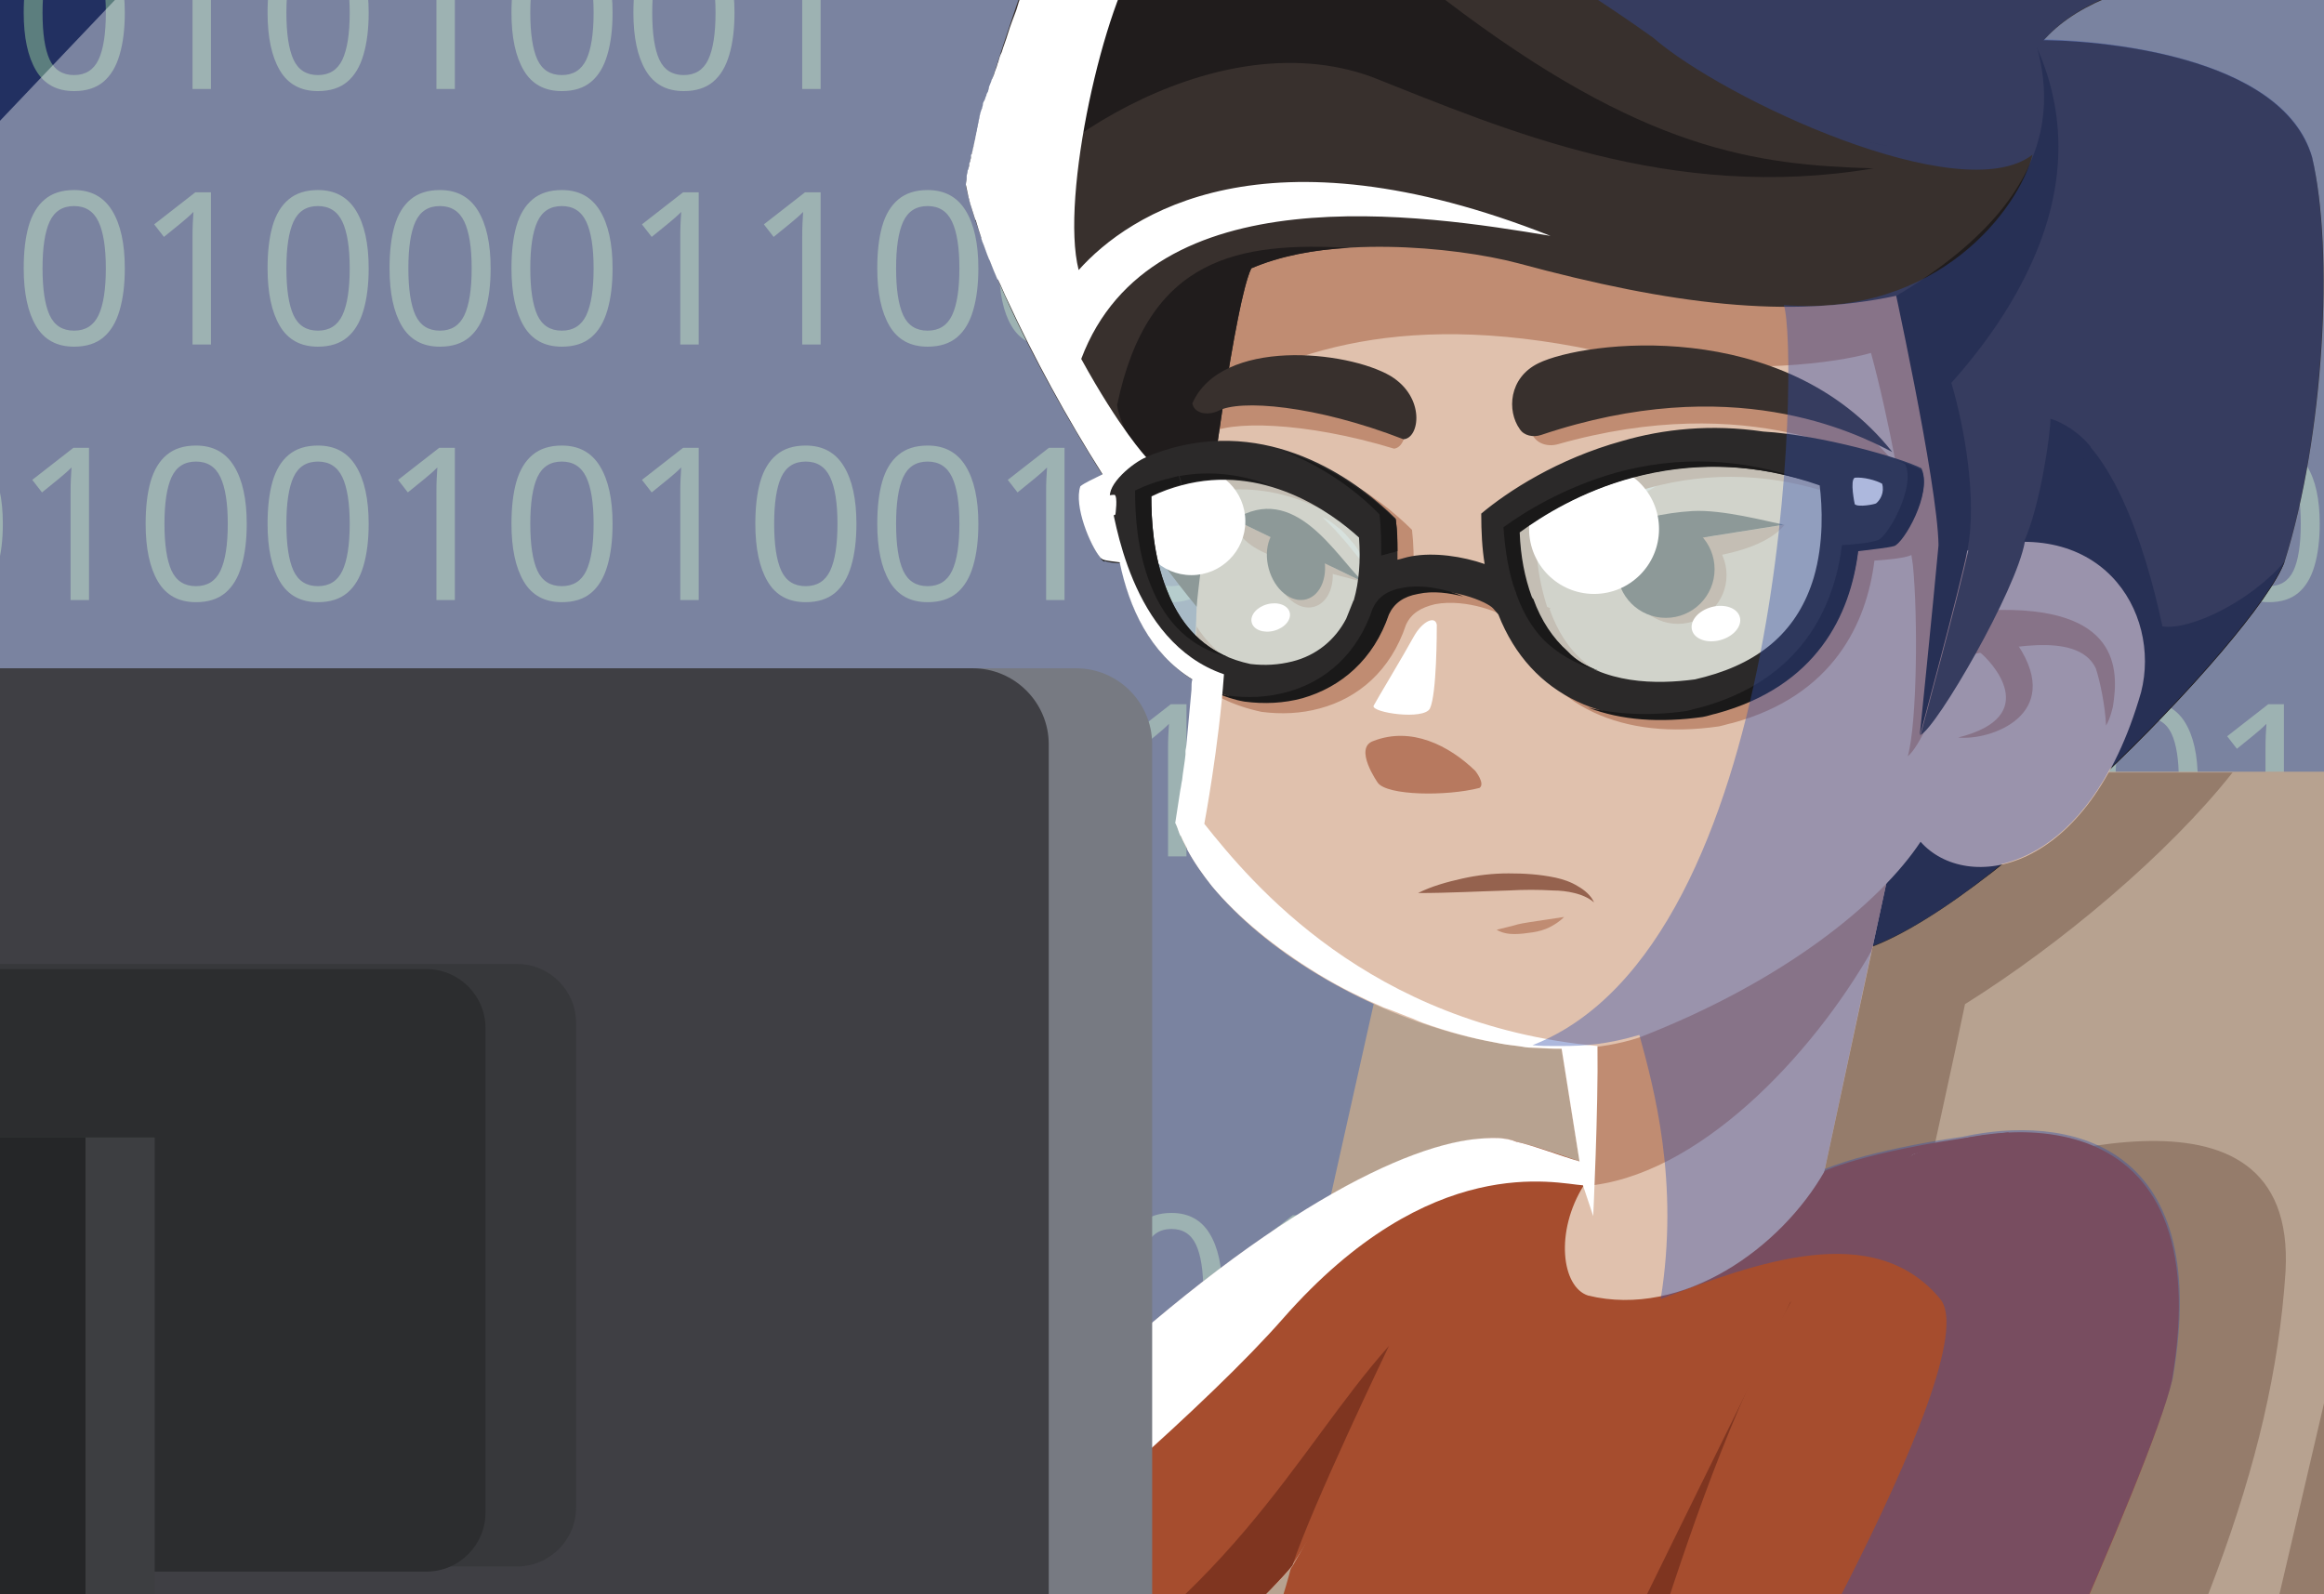
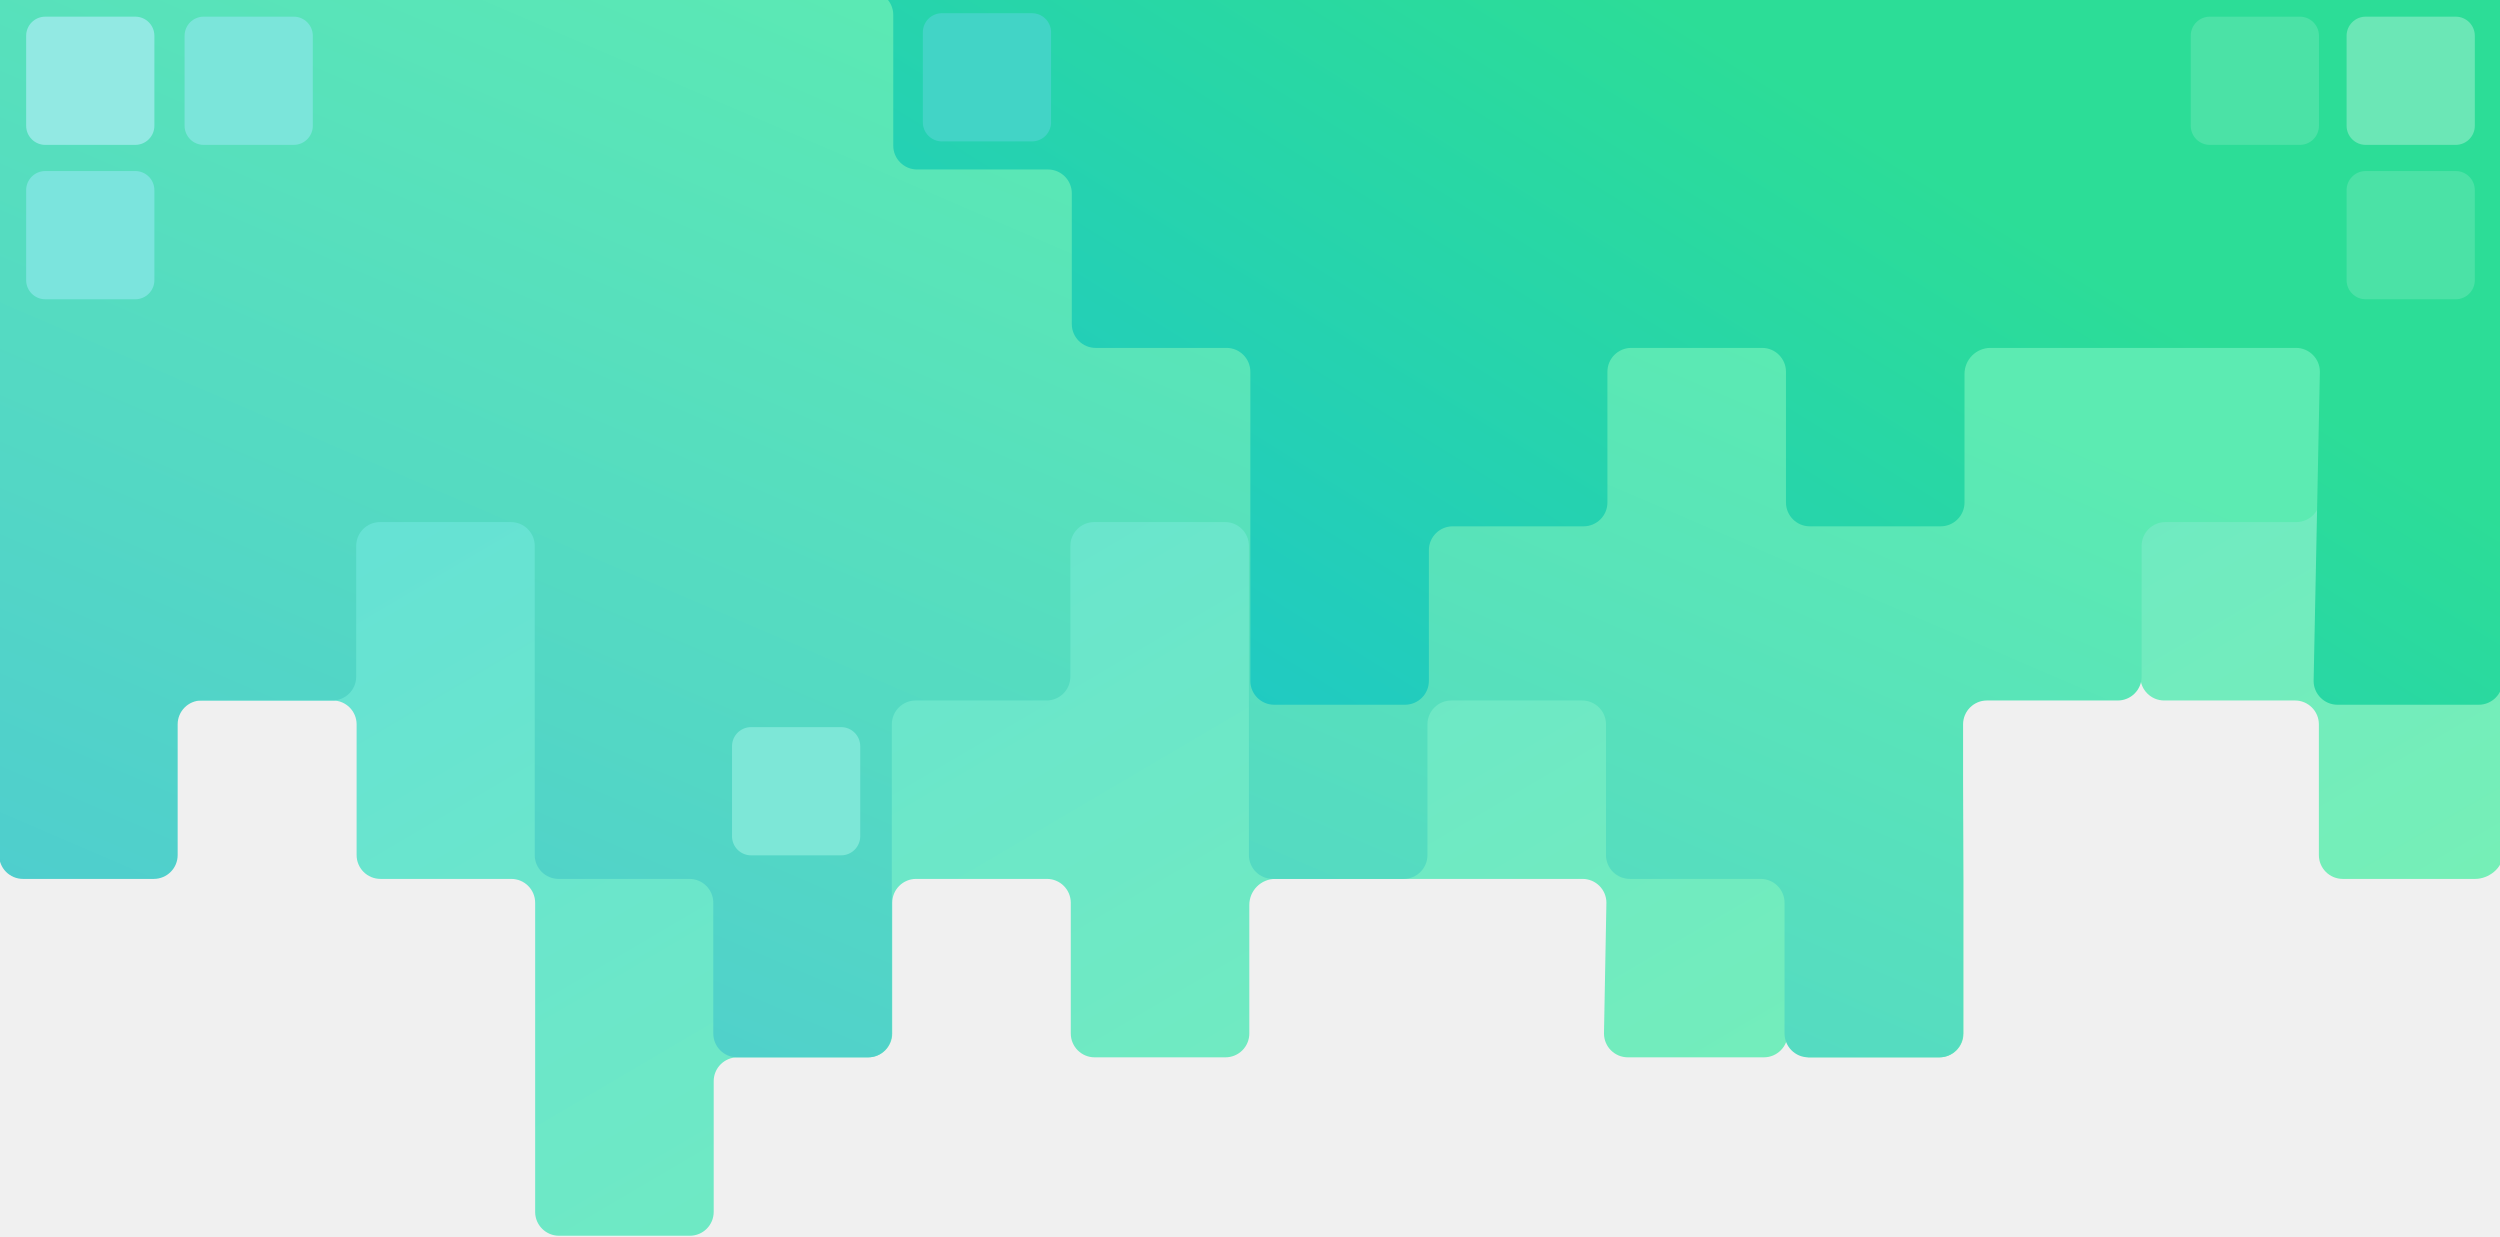
- <svg xmlns="http://www.w3.org/2000/svg" xmlns:xlink="http://www.w3.org/1999/xlink" version="1.1" x="0px" y="0px" viewBox="0 0 271.9 186.5" style="enable-background:new 0 0 271.9 186.5;" xml:space="preserve">
-   <style type="text/css">
- 	.st0{fill:#375163;}
- 	.st1{fill:url(#SVGID_1_);}
- 	.st2{clip-path:url(#SVGID_3_);}
- 	.st3{fill:none;}
- 	.st4{fill:#5C7E7E;}
- 	.st5{font-family:'Gotham-Book';}
- 	.st6{font-size:24.941px;}
- 	.st7{opacity:0.4;fill:#FFFFFF;}
- 	.st8{fill:#B7A290;}
- 	.st9{fill:#957C6B;}
- 	.st10{fill:#38302D;}
- 	.st11{fill:#201C1C;}
- 	.st12{fill:#E0C1AD;}
- 	.st13{fill:#C08C72;}
- 	.st14{fill:#B7795F;}
- 	.st15{fill:#FFFFFF;}
- 	.st16{fill:#F1E3D9;}
- 	.st17{opacity:0.6;fill:#C7E0DF;}
- 	.st18{fill:#292626;}
- 	.st19{fill:#2B2929;}
- 	.st20{fill:#1A1919;}
- 	.st21{fill:#95624E;}
- 	.st22{fill:#A64D2E;}
- 	.st23{fill:#7F3520;}
- 	.st24{fill:#CCA795;}
- 	.st25{fill:#3F3F44;}
- 	.st26{opacity:0.4;fill:#314EAA;}
- 	.st27{fill:#777A82;}
- 	.st28{fill:#37383B;}
- 	.st29{fill:#2C2D2F;}
- 	.st30{fill:#3D3E41;}
- 	.st31{fill:#252628;}
- 	.st32{fill:#333438;}
- </style>
-   <g id="BACKGROUND">
-     <rect x="-145.5" y="-167.9" class="st0" width="500" height="500" />
+ <svg xmlns="http://www.w3.org/2000/svg" width="1440" height="712" viewBox="0 0 1440 712">
+   <defs>
+     <linearGradient id="a" x1="0%" y1="100%" y2="15.029%">
+       <stop stop-color="#79F2B0" offset="0%" />
+       <stop stop-color="#60DDDF" offset="100%" />
+     </linearGradient>
+     <linearGradient id="b" x1="60.001%" x2="0%" y1="30.288%" y2="100%">
+       <stop stop-color="#5CEBB2" offset="0%" />
+       <stop stop-color="#4DCAD1" offset="100%" />
+     </linearGradient>
+     <linearGradient id="c" x1="28.911%" x2="96.009%" y1="43.236%" y2="97.932%">
+       <stop stop-color="#2CDD97" offset="0%" />
+       <stop stop-color="#1DC5CE" offset="100%" />
+     </linearGradient>
+   </defs>
+   <g fill="none" fill-rule="evenodd" transform="translate(-.508 -111)">
+     <path fill="url(#a)" d="M2.021,103.407 C2.021,103.407 2.021,109.556 2.021,117.14 L2.021,206.175 L2.021,308.944 L0.021,411.713 L0,514.482 L0,603.518 C0,611.102 8.153,617.251 15.743,617.251 L92.097,617.251 C99.687,617.251 105.84,611.102 105.84,603.518 L105.84,528.216 C105.84,520.631 111.994,514.482 119.584,514.482 L194.938,514.482 C202.527,514.482 208.681,508.333 208.681,500.749 L208.681,425.447 C208.681,417.862 214.834,411.713 222.424,411.713 L297.778,411.713 C305.368,411.713 311.521,417.862 311.521,425.447 L310.542,617.251 L310.542,706.287 C310.542,713.871 316.696,720.02 324.286,720.02 L399.64,720.02 C407.229,720.02 411.778,706.287 411.778,706.287 C411.778,713.871 417.931,720.02 425.521,720.02 L503.875,720.02 C511.465,720.02 517.618,713.871 517.618,706.287 L516.223,630.985 C516.223,623.4 522.376,617.251 529.966,617.251 L605.32,617.251 L706.911,617.251 C715.191,617.251 721.904,623.962 721.904,632.254 L721.904,706.287 C721.904,713.871 728.057,720.02 735.647,720.02 L811.001,720.02 C818.591,720.02 824.744,713.871 824.744,706.287 L824.744,630.985 C824.744,623.4 830.898,617.251 838.488,617.251 L913.841,617.251 C921.431,617.251 927.585,623.4 927.585,630.985 L927.585,706.287 C927.585,713.871 933.738,720.02 941.328,720.02 L1016.682,720.02 C1024.272,720.02 1030.425,726.169 1030.425,733.754 L1030.425,809.056 C1030.425,816.64 1036.578,822.789 1044.168,822.789 L1119.522,822.789 C1127.112,822.789 1133.265,816.64 1133.265,809.056 L1133.265,720.02 L1133.265,630.985 C1133.265,623.4 1139.419,617.251 1147.009,617.251 L1222.363,617.251 C1229.953,617.251 1236.106,611.102 1236.106,603.518 L1236.106,528.216 C1236.106,520.631 1242.259,514.482 1249.849,514.482 L1325.203,514.482 C1332.793,514.482 1338.946,508.333 1338.946,500.749 L1338.946,425.447 C1338.946,417.862 1345.1,411.713 1352.689,411.713 L1428.043,411.713 C1435.633,411.713 1441.787,405.564 1441.787,397.98 L1441.787,308.944 L1441.787,206.175 L1441.787,117.14 C1441.787,109.556 1442.021,103.407 1442.021,103.407 L2.021,103.407 Z" transform="matrix(-1 0 0 1 1442.021 0)" />
+     <path fill="url(#b)" d="M0,0.638 C0,0.638 4.62130334e-13,6.787 4.62130334e-13,14.371 L4.62130334e-13,103.407 L4.62130334e-13,206.175 L4.62130334e-13,308.944 L4.62130334e-13,411.713 L4.62130334e-13,514.482 L4.62130334e-13,603.518 C4.62130334e-13,611.102 6.153,617.251 13.743,617.251 L89.097,617.251 C96.687,617.251 102.84,611.102 102.84,603.518 L102.84,528.216 C102.84,520.631 108.994,514.482 116.584,514.482 L191.938,514.482 C199.527,514.482 205.681,508.333 205.681,500.749 L205.681,425.447 C205.681,417.862 211.834,411.713 219.424,411.713 L294.778,411.713 C302.368,411.713 308.521,417.862 308.521,425.447 L308.521,514.482 L308.521,603.518 C308.521,611.102 314.674,617.251 322.264,617.251 L397.618,617.251 C405.208,617.251 411.362,623.4 411.362,630.985 L411.362,706.287 C411.362,713.871 417.515,720.02 425.105,720.02 L500.459,720.02 C508.049,720.02 514.202,713.871 514.202,706.287 L514.202,617.251 L514.202,528.216 C514.202,520.631 520.355,514.482 527.945,514.482 L603.299,514.482 C610.889,514.482 617.042,508.333 617.042,500.749 L617.042,425.447 C617.042,417.862 623.196,411.713 630.786,411.713 L706.14,411.713 C713.729,411.713 719.883,417.862 719.883,425.447 L719.883,514.482 L719.883,603.518 C719.883,611.102 726.036,617.251 733.626,617.251 L808.98,617.251 C816.57,617.251 822.723,611.102 822.723,603.518 L822.723,528.216 C822.723,520.631 828.876,514.482 836.466,514.482 L911.82,514.482 C919.41,514.482 925.564,520.631 925.564,528.216 L925.564,603.518 C925.564,611.102 931.717,617.251 939.307,617.251 L1014.661,617.251 C1022.251,617.251 1028.404,623.4 1028.404,630.985 L1028.404,706.287 C1028.404,713.871 1034.557,720.02 1042.147,720.02 L1117.501,720.02 C1125.091,720.02 1131.244,713.871 1131.244,706.287 L1131.244,617.251 L1131.244,528.216 C1131.244,520.631 1137.398,514.482 1144.988,514.482 L1220.341,514.482 C1227.931,514.482 1234.085,508.333 1234.085,500.749 L1234.085,425.447 C1234.085,417.862 1240.238,411.713 1247.828,411.713 L1323.182,411.713 C1330.772,411.713 1336.925,405.564 1336.925,397.98 L1336.925,322.678 C1336.925,315.093 1343.078,308.944 1350.668,308.944 L1426.022,308.944 C1433.612,308.944 1439.765,302.795 1439.765,295.211 L1439.765,206.175 L1439.765,103.407 L1439.765,14.371 C1439.765,6.787 1440,0.638 1440,0.638 L0,0.638 Z" />
+     <path fill="url(#c)" d="M412.778,0.5 L412.185,503.196 C412.185,510.781 418.338,516.93 425.928,516.93 L507.282,516.93 C514.872,516.93 521.025,510.781 521.025,503.196 L517.433,325.126 C517.433,317.541 523.587,311.392 531.177,311.392 L605.531,311.392 L707.121,311.392 C715.402,311.392 722.114,318.102 722.114,326.395 L722.114,400.427 C722.114,408.012 728.267,414.161 735.857,414.161 L811.211,414.161 C818.801,414.161 824.955,408.012 824.955,400.427 L824.955,325.126 C824.955,317.541 831.108,311.392 838.698,311.392 L914.052,311.392 C921.642,311.392 927.795,317.541 927.795,325.126 L927.795,400.427 C927.795,408.012 933.948,414.161 941.538,414.161 L1016.892,414.161 C1024.482,414.161 1030.635,420.31 1030.635,427.895 L1030.635,503.196 C1030.635,510.781 1036.789,516.93 1044.379,516.93 L1119.733,516.93 C1127.322,516.93 1133.476,510.781 1133.476,503.196 L1133.476,325.126 C1133.476,317.541 1139.629,311.392 1147.219,311.392 L1222.573,311.392 C1230.163,311.392 1236.316,305.243 1236.316,297.658 L1236.316,222.357 C1236.316,214.772 1242.469,208.623 1250.059,208.623 L1325.413,208.623 C1333.003,208.623 1339.157,202.474 1339.157,194.889 L1339.157,119.588 C1339.157,112.003 1345.31,105.854 1352.9,105.854 L1428.254,105.854 C1435.844,105.854 1441.997,99.705 1441.997,92.12 L1441.181,0.5 L412.778,0.5 Z" transform="matrix(-1 0 0 1 1854.181 0)" />
+     <rect width="73.852" height="73.852" x="1352.148" y="120.598" fill="#6BE7B6" rx="11" />
+     <rect width="73.852" height="73.852" x="1262.375" y="120.598" fill="#4BE2A6" rx="11" />
+     <rect width="73.852" height="73.852" x="1352.148" y="209.524" fill="#4BE2A6" rx="11" />
+     <rect width="73.852" height="73.852" x="422.148" y="529.821" fill="#7DE7D7" rx="11" />
+     <rect width="73.852" height="73.852" x="532.07" y="118.598" fill="#42D4C6" rx="11" />
+     <rect width="73.852" height="73.852" x="15.578" y="120.598" fill="#92E9E3" rx="11" />
+     <rect width="73.852" height="73.852" x="15.578" y="209.524" fill="#7BE4DD" rx="11" />
+     <rect width="73.852" height="73.852" x="106.832" y="120.598" fill="#7BE5DA" rx="11" />
  </g>
-   <g id="OBJECTS">
-     <g id="Firework">
- 	</g>
-     <g>
-       <radialGradient id="SVGID_1_" cx="106.184" cy="76.718" r="198.878" gradientUnits="userSpaceOnUse">
-         <stop offset="0" style="stop-color:#223061" />
-         <stop offset="0.982" style="stop-color:#223061" />
-       </radialGradient>
-       <path class="st1" d="M-113.3,120.3C-113.3-0.9-15-99.2,106.2-99.2S325.7-0.9,325.7,120.3c0,49.7-16.5,95.5-44.3,132.3H-69    C-96.8,215.8-113.3,170-113.3,120.3z" />
-       <g>
-         <defs>
-           <path id="SVGID_2_" d="M-113.3,120.3C-113.3-0.9-15-99.2,106.2-99.2S325.7-0.9,325.7,120.3c0,49.7-16.5,95.5-44.3,132.3H-69      C-96.8,215.8-113.3,170-113.3,120.3z" />
-         </defs>
-         <clipPath id="SVGID_3_">
-           <use xlink:href="#SVGID_2_" style="overflow:visible;" />
-         </clipPath>
-         <g class="st2">
-           <rect x="-155.4" y="-97.1" class="st3" width="591.3" height="396.7" />
-           <text transform="matrix(1 0 0 1 -155.3786 -79.3871)">
-             <tspan x="0" y="0" class="st4 st5 st6">0010110010101000110001010001100101010100100100</tspan>
-             <tspan x="0" y="29.9" class="st4 st5 st6">1010010010010010100100100101001010010100100110</tspan>
-             <tspan x="0" y="59.9" class="st4 st5 st6">0111001010101001100010100101010010101000101001</tspan>
-             <tspan x="0" y="89.8" class="st4 st5 st6">010010110010101001</tspan>
-             <tspan x="0" y="119.7" class="st4 st5 st6">0010110010101000110001010001100101010100100100</tspan>
-             <tspan x="0" y="149.6" class="st4 st5 st6">1010010010010010100100100101001010010100100110</tspan>
-             <tspan x="0" y="179.6" class="st4 st5 st6">0111001010101001100010100101010010101000101001</tspan>
-             <tspan x="0" y="209.5" class="st4 st5 st6">010010110010101001</tspan>
-             <tspan x="0" y="239.4" class="st4 st5 st6">0010110010101000110001010001100101010100100100</tspan>
-             <tspan x="0" y="269.4" class="st4 st5 st6">1010010010010010100100100101001010010100100110</tspan>
-             <tspan x="0" y="299.3" class="st4 st5 st6">0111001010101001100010100101010010101000101001</tspan>
-             <tspan x="0" y="329.2" class="st4 st5 st6">010010110010101001</tspan>
-           </text>
-         </g>
-       </g>
-       <path class="st7" d="M107.7-99.1L-69.4,87.1l186.3,115.2L324.3,95.7C312.1-13.4,219.9-98.4,107.7-99.1z" />
-       <path class="st8" d="M253.2,90.3c0,0,43.8,0,46.2,0c9.1,0,26.7,13.2,16.6,57.8s-24.7,104.4-24.7,104.4H130.5l36.3-162.2H253.2z" />
-       <path class="st9" d="M240.2,225.4c-2.8,1.1-8,0-8,0c-0.9,7.2-4,24.7-4,24.7H191l23-146.9l24.1-12.8h20.3c0,0,1,0,2.8,0    c-7.5,9.5-20.1,20.1-31.3,27.1c-1.1,5.4-4.7,21.7-4.7,21.7c10.1-3,43.6-15.3,42.2,9.6C265.9,171.8,256.6,193.7,240.2,225.4z" />
-       <path class="st9" d="M299.4,90.3c9.1,0,26.7,13.2,16.6,57.8s-24.7,104.4-24.7,104.4h-40.1c0,0,14.5-61.5,25.9-110.6    C288.6,92.9,293.2,90.3,299.4,90.3z" />
-       <g>
-         <g>
-           <path class="st10" d="M237.9,4.7c7.4-0.1,29.1,1.7,32.6,13.7c2.6,10.9,1.4,32.7-3.2,47.3c-3.2,8.8-37.9,44.4-51.7,46      c2-16.9,3.4-76.4,3.4-76.4L237.9,4.7z" />
-           <path class="st11" d="M215.7,111.6c0.4-3.1,0.7-7.6,1-12.9l20.2-35.3C238,58.6,240,50.8,240,49c6.8,2.2,10.9,14.5,13,24.3      c3.3,0.5,10.4-3,14.3-7.6C264.2,74.5,229.4,110,215.7,111.6z" />
-           <path class="st12" d="M181.4,114.5l39.6-12.6l-8.7,40.5c-16,14.3-23.1,16.5-26,14.4l0,0c-6.3-3.5-4-15-1.2-19L181.4,114.5z" />
-           <path class="st13" d="M185.3,138.8l-3.9-24.2l39.6-12.6l-2,9.2C212,123.5,198.6,137.8,185.3,138.8z" />
-           <path class="st12" d="M139.6,43c0.9,16,1,36-2,53.4c5.3,15.8,36,31,54.2,25c17-6.6,28.2-15.8,32.9-22.9      c5.3,6,19.6,4.1,25.8-17.5c2.4-9.4-4.8-21.3-20.6-16.5c1.7-8.4-6.3-38.3-6.3-38.3s-45.7-7.3-76.2,0.6      C142,29,139.3,36.6,139.6,43z" />
-           <path class="st14" d="M172.6,90.2c-3.1-3-7.5-5.2-11.9-3.5c-2.4,0.8,0.5,4.9,0.5,4.9c1.1,1.5,8,1.6,11.9,0.6      C173.8,91.7,172.6,90.2,172.6,90.2z" />
-           <path class="st13" d="M140.7,47.1l-1.1-3.8c0-0.1,0-0.2,0-0.3c-0.3-6.4,2.4-14,7.9-16.2c30.5-7.8,76.2-0.6,76.2-0.6      s7.9,29.9,6.3,38.3c1.3,6.1-4.1,21.8-6.8,24c1.1-3.9,1.2-16.4,0.6-22.4c-1-7-2.8-17.1-4.9-24.8c-4.2,1.2-14.3,2.5-27.6,0.8      C166.1,35.7,151.5,40.6,140.7,47.1z" />
-           <path class="st10" d="M235.2,3.9c0.8-6.2,5.8-14.5,5.8-14.5c4.2-3.3,20.3-1.2,30.7,8.5c-7.9-2.2-28.6-1.5-34.4,9.4      C234.5,7.7,235.2,3.9,235.2,3.9z" />
-           <path class="st13" d="M208.8,61.4l-24.6,3.9C185.5,65.7,204.1,67.2,208.8,61.4z" />
-           <circle class="st13" cx="196.3" cy="67.3" r="5.7" />
-           <path class="st10" d="M184.1,65.3c0.9-2.3,7.2-5.1,13.9-5.5c3.5-0.2,8.7,1.2,10.7,1.6L184.1,65.3z" />
-           <circle class="st10" cx="194.9" cy="66.6" r="5.7" />
-           <path class="st13" d="M144.4,60.8c0.3,1.5,1,2.9,4.5,4.3c2.7,1,10.6,3,10.6,3L144.4,60.8z" />
-           <ellipse transform="matrix(-0.9646 0.2636 -0.2636 -0.9646 317.2784 90.5835)" class="st13" cx="152.6" cy="66.6" rx="3.3" ry="4.6" />
-           <path class="st10" d="M144.4,60.8c7.1-4.5,11.9,4.3,15.1,7.3L144.4,60.8z" />
-           <ellipse transform="matrix(-0.9646 0.2636 -0.2636 -0.9646 315.2728 89.0748)" class="st10" cx="151.7" cy="65.7" rx="3.3" ry="4.6" />
-           <path class="st13" d="M247.2,82.7c0.7-4.3,0.9-11.9-14.4-11.3c-1.1,1.3-2.9,5.3-2.9,5.3c4-0.6,13.1-3.1,15.3,1.5      c0.5,1.5,1.1,4.4,1.2,6.7C246.9,84.1,247.2,82.7,247.2,82.7z" />
-           <path class="st13" d="M231.6,76.3c1.3,1,7.5,7.5-2.5,10c3.7,0.4,12.4-2.6,7-10.8C234.2,74.7,231.6,76.3,231.6,76.3z" />
-           <path class="st15" d="M165.4,74.5c-1.2,2.2-4.4,7.5-4.7,8.1c-0.2,0.8,5.9,1.7,6.6,0.3c0.8-1.7,0.8-9,0.8-9.8      C167.9,72,166.4,72.7,165.4,74.5z" />
-           <g>
-             <path class="st16" d="M184.6,62.5c0.5-0.9,1.2-1.6,2-2.3c0.8-0.6,1.6-1.2,2.4-1.7c0.9-0.5,1.7-0.9,2.7-1.3       c0.9-0.4,1.9-0.7,2.9-0.8c-1.7,1-3.4,2-5,3l-2.5,1.5C186.2,61.4,185.4,61.9,184.6,62.5z" />
-           </g>
-           <g>
-             <path class="st16" d="M160,66.9c-0.3-0.6-0.7-1.2-1.1-1.7c-0.4-0.5-0.9-1.1-1.3-1.6c-0.4-0.5-0.9-1-1.4-1.6       c-0.5-0.5-1-1-1.5-1.5c0.7,0.3,1.2,0.7,1.8,1.2c0.6,0.4,1.1,1,1.5,1.5c0.5,0.5,0.9,1.1,1.2,1.7C159.6,65.6,159.9,66.2,160,66.9       z" />
-           </g>
-           <g>
-             <path class="st3" d="M161.1,64c0.2,2.8,0,5.2-0.6,7.3c0,0.1-0.1,0.1-0.1,0.2l-0.8,2l0,0c-1.3,2.5-3.5,4.3-6.3,5       c-1.6,0.4-3.2,0.5-4.9,0.3c-3.6-0.7-6.4-2.6-8.3-5.7c0,0,0-0.1,0-0.1c0-1.3,1.6-15.2,1.6-15.2s0-0.1,0-0.3       C150.6,55.9,157.9,61.2,161.1,64z" />
-             <path class="st3" d="M140,73.1c0,0,0,0.1,0,0.1c-0.6-0.9-1.1-1.9-1.5-3c-1.6-4-1.8-8.3-1.8-11c1.2-0.6,2.4-1,3.5-1.3l-0.7-2.5       l0,0l0.7,2.5c0.5-0.1,0.9-0.2,1.4-0.3c0,0.2,0,0.3,0,0.3S140,71.8,140,73.1z" />
-             <path class="st3" d="M192.9,57.1c7.3-2,14.7-1.7,22.1,0.9c0.3,2.5,0.5,6.7-0.7,10.8c-1.8,6-6,9.8-12.7,11.6       c-0.4,0.1-0.8,0.2-1.2,0.3c-4.5,0.6-10.7,0.6-15.1-3.3c-1.8-1.5-3.1-3.6-4-6.1l0.1-0.1L181,71c-0.8-2.2-1.2-4.7-1.4-7.5       C182.3,61.6,186.9,58.7,192.9,57.1z" />
-             <polygon class="st3" points="139.2,54.1 139.1,53.7 139.2,54.1      " />
-             <path class="st13" d="M140,73.3c0,1.1-0.3,4.5-0.4,6.2c2.1,1.8,4.7,3.1,8,3.8c2.3,0.3,4.6,0.2,6.8-0.4       c4.5-1.2,8.3-4.4,10.1-9.8c0.6-1.3,1.7-2,3.4-2.4c3.7-0.7,8.1,1.1,8.8,1.9l0.6,0.7C181,82.9,190,86.6,201.1,85       c0.5-0.1,1.1-0.3,1.6-0.4c11.8-3.2,15.7-11.7,16.6-19c1.6-0.1,3.5-0.3,4.2-0.6c1.1-0.3,4.5-6.2,3.2-8.9       c-2.3-1.2-11.7-3.9-18.5-4.3l0,0c-6.1-0.9-11.7-0.3-16.5,1.1c-7.6,2.1-13.4,5.9-16.5,8.5c0,2.1,0.1,4.1,0.4,5.9       c-2.6-0.9-5.9-1.4-8.6-0.9c-0.6,0.1-1.1,0.3-1.6,0.4c0-1.5,0-3.1-0.2-4.8c-3.7-3.7-12.2-10.3-23-8.9c-0.2,1.6-0.5,3.7-0.6,4.5       c9-1.7,16.2,3.5,19.4,6.4c0.2,2.8,0,5.2-0.6,7.3c0,0.1-0.1,0.1-0.1,0.2l-0.8,2l0,0c-1.3,2.5-3.5,4.3-6.3,5       c-1.6,0.4-3.2,0.5-4.9,0.3C144.6,78.2,141.9,76.3,140,73.3z M179.7,63.5c2.6-1.9,7.2-4.7,13.2-6.4c7.3-2,14.7-1.7,22.1,0.9       c0.3,2.5,0.5,6.7-0.7,10.8c-1.8,6-6,9.8-12.7,11.6c-0.4,0.1-0.8,0.2-1.2,0.3c-4.5,0.6-10.7,0.6-15.1-3.3       c-1.8-1.5-3.1-3.6-4-6.1l0.1-0.1L181,71C180.3,68.8,179.8,66.3,179.7,63.5z" />
-           </g>
-           <path class="st13" d="M182.2,52c-1.2,0.3-2.5-0.1-3-1.3c-1-2.2-0.5-5.7,2.9-7.1c5.4-2.4,28.9-4.3,40.9,12.3      C218.7,53.5,204.7,45.6,182.2,52z" />
-           <path class="st10" d="M180.3,50.9c-0.9,0.3-2,0.1-2.5-0.7c-1.5-2.1-1.3-6,2.2-7.7c5.3-2.6,28.7-5.6,41.4,10.4      C217,50.6,202.6,43.4,180.3,50.9z" />
-           <path class="st13" d="M161.2,45.2c-5.3-2.6-20-3.1-23,4.9c0.2,1.1,1.7,1.4,3.1,0.7c2.4-1.6,11.3-1.5,21.8,1.7      C164.9,52.3,165.4,47.5,161.2,45.2z" />
-           <polygon class="st10" points="221.3,31.6 221.3,31.6 221.3,31.6     " />
-           <path class="st10" d="M230.3,64.3c1-5.8-0.3-14.1-1.9-19.5c4.1-4.6,7-9,9-13.2l11.2,12.1c0,0-7.6,17.2-11.7,19.7      c-1,5.7-10.3,21.7-12.2,22.6C224.7,86,229.4,68.8,230.3,64.3z" />
-           <path class="st11" d="M226.8,63.8c-0.1-7.3-5.6-32.2-5.6-32.2l16.7-26.9c3.5,7.2,4.5,16.3-0.6,26.9c-2,4.2-4.9,8.6-9,13.2      c1.6,5.4,3,13.7,1.9,19.5c-0.9,4.5-5.6,21.8-5.6,21.8S226.1,71.4,226.8,63.8z" />
-           <path class="st10" d="M236.8,1.1c2.7,6.8,7.4,20.2-14.9,33.5c-12.6,2.7-26.2,1.1-44.3-3.8c-7.6-2-22.5-3.3-31.2,0.6      c-2.3,4.7-6.3,37.8-6.4,39.6c-10.9-13.2-24-36-27-49.2c0.8-7.3,7.7-26.2,7.7-26.2c3.6-5.7,49.1-28.7,70.9-32.5      C202.4-39.1,219.7-34.8,236.8,1.1z" />
-           <g>
-             <path class="st11" d="M218.6,16.6c0.8,0.2,1.7,0.4,2.5,0.5C220.3,17,219.5,16.8,218.6,16.6z" />
-           </g>
-           <path class="st11" d="M113.1,21.8c0.4-3.4,2.1-9.4,3.8-14.7C131.3-5.2,158.4-7.1,169.1,0c23.2,17.7,36.4,19.3,50.1,19.7      c-23.7,4-43.3-4.6-58.7-10.7c-18.9-6.9-41.8,9.7-45.7,18.6C114.1,25.6,113.5,23.6,113.1,21.8z" />
-           <path class="st11" d="M130.7,47.4c3.6-17.4,14.3-19.1,27.2-18.4l0,0c-4.2,0.2-8.2,1-11.5,2.4c-1.9,3.9-4.9,26.8-6,35.9l0,0      C140.4,67.4,131,50.8,130.7,47.4z" />
-           <path class="st10" d="M162.7,44c-5.1-3-19.8-4.5-23.2,3.2c0.2,1.1,1.6,1.5,3,0.9c2.5-1.4,11.4-0.7,21.7,3.3      C166.1,51.3,166.8,46.5,162.7,44z" />
-           <g>
-             <path class="st11" d="M244.6,52.3c-1.9,3.2-5.1,10.3-7.8,11.1c1.9-4.2,3.1-12.6,3.1-14.4C241.3,49.4,243.4,50.7,244.6,52.3z" />
-           </g>
-           <path class="st17" d="M215.6,56.1c0,0-23.3-8.6-40,6.6c1.2,6.9,5.8,20.4,21.2,18.2C207.9,78.7,216.1,72.3,215.6,56.1z" />
-           <path class="st17" d="M160.9,62.6c-3.6-3.5-14.4-12.1-27.6-5.4c-0.4,5.5,1.5,18.8,12,21.6C150.7,79.8,161.3,77.7,160.9,62.6z" />
-           <circle class="st15" cx="186.5" cy="61.9" r="7.6" />
-           <circle class="st15" cx="139.4" cy="61" r="6.3" />
-           <g>
-             <polygon class="st18" points="137.1,52.5 137.1,52.5 137.1,52.5      " />
-             <path class="st19" d="M129.2,65.6c0.3,0.2,1.1,0.3,1.9,0.3c1.4,7,5.3,14.2,14.5,16c2.3,0.3,4.6,0.2,6.8-0.4       c4.5-1.2,8.3-4.4,10.1-9.8c0.6-1.3,1.7-2.1,3.4-2.4c3.7-0.7,8.1,1.1,8.8,1.9l0.6,0.7c3.8,9.7,12.8,13.5,23.9,11.8       c0.5-0.1,1.1-0.3,1.6-0.4c11.8-3.2,15.7-11.7,16.6-19c1.6-0.1,3.5-0.3,4.2-0.6c1.1-0.3,4.5-6.2,3.2-8.9       c-2.3-1.2-11.7-3.9-18.5-4.3l0,0c-6.1-0.9-11.7-0.3-16.5,1.1c-7.6,2.1-13.4,5.9-16.5,8.5c0,2.1,0.1,4.1,0.4,5.9       c-2.6-0.9-5.9-1.4-8.6-0.9c-0.6,0.1-1.1,0.3-1.6,0.4c0-1.5,0-3.1-0.2-4.8c-4.1-4.1-13.9-11.6-26.1-8.3l0,0l0.1,0.4h0l-0.1-0.4       c-1.4,0.4-2.9,0.9-4.4,1.7c-2.9,1-5.3,2.1-6.2,2.8C125.6,59.7,128.3,65.4,129.2,65.6z M179.2,70.1l-0.1-0.1l-0.1-0.2       c-0.8-2.2-1.2-4.7-1.4-7.5c2.6-1.9,7.2-4.7,13.2-6.4c7.3-2,14.7-1.7,22.1,0.9c0.3,2.5,0.5,6.7-0.7,10.8c-1.8,6-6,9.8-12.7,11.6       c-0.4,0.1-0.8,0.2-1.2,0.3c-4.5,0.6-10.7,0.6-15.1-3.3C181.5,74.7,180.1,72.6,179.2,70.1z M134.7,58.1c1.2-0.6,2.4-1,3.5-1.3       l-0.7-2.5l0,0l0.7,2.5c9.6-2.6,17.5,3.1,20.8,6.1c0.2,2.8,0,5.2-0.6,7.3c0,0.1-0.1,0.1-0.1,0.2l-0.8,2l0,0       c-1.3,2.5-3.5,4.3-6.3,5c-1.6,0.4-3.2,0.5-4.9,0.3c-4.7-1-7.9-3.8-9.8-8.7C134.9,65,134.7,60.8,134.7,58.1z" />
-           </g>
-           <polygon class="st11" points="137.1,52.5 137.1,52.5 137.1,52.5     " />
-           <polygon class="st11" points="135.2,51.9 135.2,51.9 135.2,51.9     " />
-           <g>
-             <path class="st20" d="M187.1,78.5c-2-0.5-4-1.5-5.7-2.9c-1.8-1.5-3.1-3.6-4-6.1l0-0.1l-0.1-0.2c-0.8-2.2-1.2-4.7-1.4-7.5       c2.6-1.9,7.2-4.7,13.2-6.4c7.3-2,14.7-1.7,22.1,0.9c0,0,0,0,0,0c-6.7-2-13.5-2.1-20.2-0.3c-6,1.6-10.6,4.5-13.2,6.4       c0.1,2.8,0.6,5.3,1.4,7.5l0.1,0.2l0.1,0.1c0.9,2.5,2.3,4.6,4,6.1C184.4,77.3,185.7,78,187.1,78.5z" />
-             <path class="st20" d="M163.2,64.6c-0.6,0.1-1.1,0.3-1.6,0.4c0-1.5,0-3.1-0.2-4.8c-2.2-2.3-6.3-5.6-11.5-7.5       c6.1,1.8,10.8,5.6,13.4,8.1c0.2,1.3,0.2,2.5,0.2,3.7C163.4,64.5,163.3,64.5,163.2,64.6z" />
-             <path class="st20" d="M143.7,76.9c-4.3-1.1-7.3-3.9-9.1-8.5c-1.6-4-1.8-8.3-1.8-11c1.2-0.6,2.4-1,3.5-1.3l-0.7-2.5l0,0l0.7,2.5       c0.5-0.1,1.1-0.3,1.6-0.4l0.3,1c-1.2,0.3-2.4,0.8-3.5,1.3c0,2.7,0.2,7,1.8,11C138,72.9,140.4,75.5,143.7,76.9z" />
-             <path class="st20" d="M138.3,56.7l-0.3-1c3.9-0.7,7.5-0.1,10.6,1.1C145.5,56,142,55.7,138.3,56.7z" />
-             <path class="st20" d="M129.2,65.4c0,0.1,0,0.2,0.1,0.3c0,0-0.1,0-0.1,0c-0.1,0-0.2-0.1-0.4-0.3       C128.9,65.3,129.1,65.3,129.2,65.4z" />
-             <path class="st20" d="M197.3,83.2c0.5-0.1,1.1-0.3,1.6-0.4c11.8-3.2,15.7-11.7,16.6-19c1.6-0.1,3.5-0.3,4.2-0.6       c1.1-0.3,4.5-6.2,3.2-8.9c-0.4-0.2-1-0.5-1.8-0.7c1.7,0.5,3,1,3.7,1.4c1.3,2.7-2.1,8.6-3.2,8.9c-0.7,0.2-2.6,0.4-4.2,0.6       c-0.9,7.4-4.8,15.8-16.6,19c-0.5,0.1-1,0.3-1.6,0.4c-5,0.7-9.5,0.4-13.4-1.1C189.2,83.6,193.1,83.8,197.3,83.2z" />
-             <path class="st20" d="M143.7,81.4c2.3,0.3,4.6,0.2,6.8-0.4c4.5-1.2,8.3-4.4,10.1-9.8c0.6-1.3,1.7-2.1,3.4-2.4       c2.5-0.5,5.4,0.2,7.2,1c-1.6-0.4-3.5-0.7-5.3-0.3c-1.7,0.3-2.8,1.1-3.4,2.4c-1.8,5.3-5.6,8.5-10.1,9.8       c-2.2,0.6-4.5,0.7-6.8,0.4c-1.2-0.2-2.3-0.6-3.3-1C142.7,81.1,143.2,81.3,143.7,81.4z" />
-           </g>
-           <ellipse transform="matrix(-0.9646 0.2636 -0.2636 -0.9646 413.666 90.3576)" class="st15" cx="200.8" cy="72.9" rx="2.9" ry="2" />
-           <ellipse transform="matrix(-0.9646 0.2636 -0.2636 -0.9646 311.0658 102.8253)" class="st15" cx="148.6" cy="72.3" rx="2.3" ry="1.6" />
-           <path class="st15" d="M220.2,56.6c-0.7-0.4-2.2-0.8-3.2-0.7c-0.6,0.3,0,3.1,0,3.1c0.4,0.4,2.4,0,2.5-0.1      C220,58.5,220.5,57.6,220.2,56.6z" />
-           <path class="st15" d="M128.1,58.5c0.5-0.3,1.6-0.6,2.3-0.6c0.4,0.2,0.1,2.3,0.1,2.3c-0.3,0.3-1.8,0-1.9,0      C128.3,59.9,127.9,59.2,128.1,58.5z" />
-           <g>
-             <g>
-               <path class="st13" d="M183,107.3c-0.5,0.5-1.1,0.9-1.7,1.2c-0.6,0.3-1.3,0.5-2,0.6c-0.7,0.1-1.4,0.2-2.1,0.2        c-0.7,0-1.4-0.1-2.1-0.5l2-0.5c0.6-0.2,1.3-0.3,1.9-0.4C180.3,107.7,181.6,107.5,183,107.3z" />
-             </g>
-             <g>
-               <path class="st21" d="M186.5,105.6c-0.7-0.6-1.5-0.9-2.3-1.1c-0.8-0.2-1.7-0.3-2.5-0.3c-1.7-0.1-3.4-0.1-5.2,0        c-3.5,0.1-7,0.3-10.6,0.3c1.6-0.8,3.4-1.3,5.2-1.7c1.8-0.4,3.6-0.6,5.4-0.6c1.8,0,3.6,0.1,5.5,0.5c0.9,0.2,1.8,0.5,2.6,1        C185.3,104.1,186.1,104.7,186.5,105.6z" />
-             </g>
-           </g>
-         </g>
-       </g>
-       <path class="st22" d="M235,132.5c-15.7,1.8-21.5,4.5-21.5,4.5c-5.1,9-16.6,17.3-27.7,14.6c-3.1-1-3.9-7.5-0.5-12.9l-0.5-2.8    c-2-0.7-5.5-1.9-7.4-2.3c-1.3,2.5-26.3,49.6-26.3,49.6c-2.4,10.3-23.9,66.9-23.9,66.9h87.9l15.9-80.5L235,132.5z" />
-       <path class="st23" d="M209.5,152.3l18,35l-9.7,49.1c-8.3,6.6-23.9,8.5-23.9,8.5h-60.4c0,0,10.2-6.3,9.2-17.4    c8.1-2.1,38.6-17.4,44.4-21.6c0,0-1.3-2.5-1.9-3.6C188.3,195.1,203,165.8,209.5,152.3z" />
-       <path class="st24" d="M177.5,133.6c-7.4-3.1-30,10.3-39.6,21.4c-11.1,8.8-46.8,41.1-53.5,45.5c-8.6,5.1-37.5,32.9-63.8,34.3    c0.5,6,4.7,5.1,4.7,5.1l45.9-1.5c26.1-9.9,75.9-49.4,80-55.1C158.1,171.5,177.5,133.6,177.5,133.6z" />
-       <path class="st22" d="M177.5,133.6c-7.4-2.3-26.2,5-52.9,30.4c-4.5,4.2-21,19.3-21,19.3c4,8.1,15,21.3,23.7,22.5    c22.7-20.2,23.9-22.7,23.9-22.7S175,146.7,177.5,133.6z" />
-       <path class="st23" d="M151.2,183.2c2.3-7,11.3-25.7,11.3-25.7c-10.9,12.2-18.7,30.3-45.6,44.8c0.8,3.6,5.8,6.5,5.8,6.5    C127.3,205.9,145.8,189.6,151.2,183.2z" />
-       <path class="st25" d="M131.2,244.9c-2.1-17.4-54.6-33.4-57.6,0C80.2,244.9,131.2,244.9,131.2,244.9z" />
-       <path class="st12" d="M223.8,135.1c-19.5,17.7-25,59.1-33.2,74.1c-8.6,6.4-45.4,17.2-52.4,18.5c-1.9,0.3-4,0.4-6,0.3    c-9-3.4-17.9-6.9-23.2-7.8c-3.6-0.6-17.2-2.7-19.2-2.4c-2.4,0.3-10,9.2-10,9.2c0.7,1.7,3.7,2.4,7.1,0c2.1-1.5,3.6-2.9,3.6-2.9    c2.9,0.5,6.1,1.1,6.1,1.1c-2.2,0.9-9.5,5.1-10,5.5c-1.6,1.2-6.3,5.4-6.3,5.4c-1.5,1.5,0.6,2.8,2.9,2c2.5-0.8,7.4-4.1,7.4-4.1    c-0.9,0.6-4.6,4.3-5.1,5.5c-0.7,1.3-0.2,4.3,4.9,0.7c3-2.2,6.7-4.8,6.7-4.8c1-0.8,5-2.2,5-2.2c1.7-0.4,2.3-0.5,2.3-0.5    c-2.7,1.2-6.3,4.3-6.3,4.3c-1,1-3.5,4.6-3.5,4.6c0.2,1.2,2.7,1.9,5.8-1.1c2.4-2.3,7.4-3.8,9.3-4.1c1.8-0.2,6.2,4.9,8,5.8    c2.4,1.1,4.7,2,12.8,0.9c3.9,0.2,5.5,0.2,8.9,0.5c17.6,0.7,69-4.3,75.3-12.4c6.4-6.8,35.4-56.4,39.1-72.7    C257,134.2,235.2,131,223.8,135.1z" />
-       <path class="st22" d="M223.8,135.1c9.5-4.3,36.1-7.5,30.3,26.5c-2.5,10.8-24,57-24,57c-7.7,1.4-27-0.3-40.6-14.7    C194.7,191.4,204.5,148.6,223.8,135.1z" />
-       <g>
-         <path class="st26" d="M90.5,233.8c-0.3,0.2-0.8,0.7-1.5,1.3L90.5,233.8z" />
-         <path class="st26" d="M90.5,233.8c1.5-1,5.3-3.2,5.3-3.2c1.6-0.7,2.6-1.4,2.6-1.4c-1.4,0.2-3.2,0.7-4.4,1     c-2.7,1.3-7.8,4.6-8.6,5.2c-0.9,0.5-4,2.5-5.5,2.2c0.5,0.6,1.8,0.8,3.1,0.3C85.6,237.1,90.5,233.8,90.5,233.8z" />
-         <path class="st26" d="M102,233c1.7-0.4,2.3-0.5,2.3-0.5c1-0.3,2-0.6,2-0.6c-1.2-0.3-2.6-0.5-3.8-0.3c-1.6,0.3-3,0.2-6.1,2.1     c-1.4,1.2-8.2,7.7-10.5,7.9c0.8,0.2,2.1-0.1,4.3-1.6c3-2.2,6.7-4.8,6.7-4.8C98.1,234.4,102,233,102,233z" />
-       </g>
-       <path class="st15" d="M126.2,31.6c5.9-6.6,21.8-17.2,55.2-4c-14.9-2.5-46.7-7.4-54.9,14.4c4.5,8.2,7.6,11.5,7.6,11.5    c-1.5,0.6-4.7,3.2-4.2,4.9c0.5,1.7,2.2,16.7,13.3,20.5c-0.6,8.5-2.3,17.5-2.3,17.5c5.5,6.9,19.2,23.5,46,26    c0.1,7.4-0.5,19.9-0.5,19.9l-1.2-3.6c-3.1-0.2-17.8-4.1-35.1,15.6s-71.9,62-71.9,62S54.7,232,37,239.4l-11.8,0.4    c0,0-4.2,0.9-4.7-5.1c26.3-1.4,55.2-29.1,63.8-34.3c2.8-1.8,10.6-8.5,19.6-16.3c-0.1-0.3-0.3-0.5-0.4-0.8c0,0,16.6-15.1,21-19.3    c23.1-21.9,40.2-30.4,49.2-30.8c1.5-0.1,2.7,0,3.7,0.4c1.9,0.4,5.3,1.7,7.4,2.3l-2.1-13.2c-0.1,0-0.1,0-0.2,0c-0.2,0-0.5,0-0.7,0    c-0.8,0-1.6-0.1-2.5-0.1c-0.6,0-1.1-0.1-1.7-0.2c-0.9-0.1-1.7-0.2-2.6-0.4c-2.8-0.5-5.7-1.3-8.5-2.3c-0.2-0.1-0.3-0.1-0.5-0.2    c-0.2-0.1-0.5-0.2-0.7-0.3c-1.1-0.4-2.2-0.9-3.4-1.3c-2.5-1.1-5-2.3-7.3-3.7c-0.2-0.1-0.3-0.2-0.5-0.3c-4.9-3-9.2-6.5-12.3-10.2    c0,0,0,0,0,0c-1.1-1.4-2.1-2.8-2.9-4.3c0,0,0,0,0-0.1c-0.2-0.4-0.5-0.9-0.7-1.4c0,0,0-0.1-0.1-0.1c-0.2-0.4-0.3-0.9-0.5-1.3    c0-0.1-0.1-0.1-0.1-0.2c0,0,0,0,0,0c0,0,0,0,0,0c0,0,0,0,0,0l0,0c0.2-1.3,0.4-2.6,0.6-3.9c0.1-0.4,0.1-0.7,0.2-1.1    c0.1-1,0.3-2,0.4-3c0-0.1,0-0.2,0-0.4c0-0.2,0.1-0.5,0.1-0.7c0.2-2.1,0.4-4.3,0.6-6.5c0,0,0,0,0-0.1c0-0.4,0-0.8,0.1-1.1    c-5-3.1-7.4-8.4-8.5-13.7c-0.8-0.1-1.6-0.2-1.9-0.3c-0.1,0-0.1-0.1-0.2-0.1c-0.1-0.1-0.1-0.1-0.2-0.2c0,0,0,0,0,0l0,0    c-1.1-1.3-3.1-6-2.3-8.3c0.5-0.4,1.4-0.8,2.6-1.4c-4.2-6.6-8.1-13.8-11.1-20.3c0,0,0,0,0,0c-0.4-0.8-0.7-1.6-1.1-2.4    c0,0,0-0.1-0.1-0.1c-0.3-0.7-0.6-1.4-0.9-2.2c0-0.1-0.1-0.1-0.1-0.2c-0.3-0.7-0.5-1.4-0.8-2.1c0-0.1-0.1-0.2-0.1-0.4    c-0.2-0.6-0.4-1.2-0.6-1.9c0-0.1,0-0.1-0.1-0.2c-0.2-0.6-0.4-1.3-0.6-1.9c0-0.1-0.1-0.3-0.1-0.4c0-0.1-0.1-0.3-0.1-0.4    c0,0,0,0,0,0c-0.1-0.5-0.2-0.9-0.3-1.4c0-0.2,0.1-0.5,0.1-0.7c0-0.1,0-0.2,0-0.3c0-0.2,0.1-0.3,0.1-0.5c0-0.1,0-0.2,0.1-0.3    c0-0.2,0.1-0.3,0.1-0.5c0-0.1,0-0.2,0.1-0.4c0-0.2,0.1-0.3,0.1-0.5c0,0,0-0.1,0-0.1c0-0.1,0-0.2,0.1-0.3c0-0.2,0.1-0.3,0.1-0.5    c0-0.1,0.1-0.3,0.1-0.4c0-0.2,0.1-0.3,0.1-0.5c0-0.1,0.1-0.3,0.1-0.4c0-0.2,0.1-0.4,0.1-0.5c0-0.2,0.1-0.3,0.1-0.5    c0-0.2,0.1-0.3,0.1-0.5c0-0.2,0.1-0.3,0.1-0.5c0-0.2,0.1-0.3,0.1-0.5c0-0.2,0.1-0.3,0.1-0.5c0.1-0.2,0.1-0.4,0.2-0.5    c0-0.2,0.1-0.3,0.1-0.5c0-0.2,0.1-0.3,0.2-0.5c0.1-0.2,0.1-0.4,0.2-0.5c0-0.2,0.1-0.3,0.2-0.5c0-0.1,0.1-0.3,0.1-0.4    c0,0,0-0.1,0-0.1c0.1-0.2,0.1-0.3,0.2-0.5c0.1-0.2,0.1-0.4,0.2-0.5c0.1-0.2,0.1-0.3,0.2-0.5c0.1-0.4,0.3-0.8,0.4-1.2    c0-0.1,0.1-0.2,0.1-0.3v0c0.1-0.4,0.2-0.7,0.4-1.1c0.2-0.7,0.5-1.4,0.7-2.1c0.3-1,0.7-2,1-2.8c0.2-0.7,0.4-1.3,0.6-1.8    c0.8-2.2,1.3-3.6,1.3-3.6c0.5-0.8,1.8-1.9,3.8-3.3c0.2-0.2,0.4-0.3,0.7-0.5c1.2-0.8,2.6-1.7,4.1-2.6c0.4-0.3,0.9-0.5,1.3-0.8    c1.3-0.7,2.7-1.5,4.1-2.3c0.5-0.3,1-0.5,1.5-0.8c0.6-0.4,1.3-0.7,2-1.1c1.3-0.7,2.7-1.4,4.1-2.1c0.7-0.4,1.4-0.7,2.2-1.1    c1-0.5,2.1-1,3.1-1.5c1-0.5,2.1-1,3.2-1.5c0.5-0.2,0.9-0.4,1.4-0.6c0.7-0.3,1.4-0.7,2.2-1c0.7-0.3,1.4-0.6,2-0.9    c3.3-1.5,6.6-2.9,9.9-4.2c0.5-0.2,0.9-0.4,1.4-0.6c8.9-3.6,17.5-6.4,23.9-7.5c0,0,0,0,0,0c0.5-0.1,1-0.2,1.5-0.3    c0.1,0,0.2,0,0.3,0c0.5-0.1,1.1-0.1,1.6-0.2c0,0,0,0,0,0c1.2-0.1,2.4-0.1,3.7,0.1l0,0c-22.8,7.2-49.5,21.5-65.2,31.3    C129.2,0.2,124,23,126.2,31.6z" />
-       <g>
-         <path class="st27" d="M-60.4,210.2h186.3c4.9,0,8.9-4,8.9-8.9V87.1c0-4.9-4-8.9-8.9-8.9H-60.4c-4.9,0-8.9,4-8.9,8.9v114.1     C-69.4,206.2-65.4,210.2-60.4,210.2z" />
-         <path class="st25" d="M-72.5,210.2h186.3c4.9,0,8.9-4,8.9-8.9V87.1c0-4.9-4-8.9-8.9-8.9H-72.5c-4.9,0-8.9,4-8.9,8.9v114.1     C-81.5,206.2-77.5,210.2-72.5,210.2z" />
-         <path class="st28" d="M-39.2,183.3h99.7c3.8,0,6.9-3.1,6.9-6.9v-56.7c0-3.8-3.1-6.9-6.9-6.9h-99.7c-3.8,0-6.9,3.1-6.9,6.9v56.7     C-46,180.3-43,183.3-39.2,183.3z" />
-         <path class="st29" d="M-49.8,183.9h99.7c3.8,0,6.9-3.1,6.9-6.9v-56.7c0-3.8-3.1-6.9-6.9-6.9h-99.7c-3.8,0-6.9,3.1-6.9,6.9v56.7     C-56.7,180.9-53.6,183.9-49.8,183.9z" />
-         <rect x="-18.1" y="133.1" class="st30" width="36.2" height="101.6" />
-         <rect x="-18.1" y="133.1" class="st31" width="28.1" height="101.6" />
-         <rect x="-38.3" y="234.7" class="st27" width="112.9" height="9.8" />
-         <rect x="-56.4" y="234.7" class="st32" width="112.9" height="9.8" />
-       </g>
-       <rect x="-98.5" y="244.5" class="st9" width="412.8" height="16.1" />
-       <path class="st26" d="M86.9,226.9c2.1-1.5,3.6-2.9,3.6-2.9c2.9,0.5,6.1,1.1,6.1,1.1c1.1-0.4,3.5-1.3,3.5-1.3    c-1.6-0.6-9.6-2.3-9.6-2.3c-2,1.5-7.2,6.8-9.2,6.7C82.7,228.7,84.7,228.5,86.9,226.9z" />
-       <g>
-         <path class="st26" d="M219,111.1l0.1-0.4c4.2-1.6,9.6-5.1,15.1-9.6c4.3-1,9-4.3,12.7-11.2c10.2-9.8,18.9-20.1,20.4-24.3     c4.6-14.6,5.7-36.4,3.2-47.3c-3.3-11.3-23-13.5-31.3-13.7c7.4-8.4,25.3-8.8,32.5-6.8c-10.4-9.7-26.5-11.8-30.7-8.5     c0,0-3.1,5.2-4.8,10.4c-13.5-27.8-27.1-36.1-37.5-37.1h0l0,0c-1.3-0.1-2.5-0.1-3.7-0.1c0,0,0,0,0,0c-0.6,0-1.1,0.1-1.6,0.2     c-0.1,0-0.2,0-0.3,0c-0.5,0.1-1,0.2-1.5,0.3c0,0,0,0,0,0c-6.5,1.1-15,3.9-23.9,7.5c-0.5,0.2-0.9,0.4-1.4,0.6     c-3.3,1.3-6.6,2.8-9.9,4.2c-0.7,0.3-1.4,0.6-2,0.9c-0.7,0.3-1.4,0.7-2.2,1c-0.5,0.2-0.9,0.4-1.4,0.6c-1.1,0.5-2.1,1-3.2,1.5     c-1,0.5-2.1,1-3.1,1.5c-0.7,0.4-1.4,0.7-2.2,1.1c-0.9,0.4-1.7,0.9-2.6,1.3c14.5-0.3,30.8,4.9,53.7,21.2     c8.1,7.1,36,20.2,44.4,13.7c-1.6,6.3-11,19-29.1,17.6c1.8,5.3,0.6,74.9-29.4,86.6c0.8,0.1,1.7,0.1,2.5,0.1c0.2,0,0.5,0,0.7,0     c0.1,0,0.1,0,0.2,0c2.7,0,5.4-0.2,9.1-1.3c1.7,6.2,4.7,17.2,2.5,30.9c11.1-4.2,24.9-9.4,32.7,0c5.9,7.1-25.8,60.4-25.8,60.4     c4.2,2.7,7.6,3.4,7.6,3.4c2.6,0.9,7.6,2.4,14.3,2.8c2.8,0.1,5.3,0,7.1-0.3c0,0,21.5-46.2,24-57c4.9-28.4-13-30.8-24.5-28.3     c-11.7,1.7-16.2,3.8-16.2,3.8L219,111.1L219,111.1z" />
-         <path class="st26" d="M148.1,239.2c-2.2,0-12.9,0.4-17.2-0.5c-4.2,0.7-6.7,1.6-13.7-1.3c-3-1.8-6.7-4.3-10.5-2.3     c-2.1,0.9-5.1,1.7-7.2,4.1c-0.9,1.2-2.9,3.1-3.9,3.1c1,0.3,2.8,0,4.8-2c2.4-2.3,7.4-3.8,9.3-4.1c1.8-0.2,6.2,4.9,8,5.8     c2.4,1.1,4.7,2,12.8,0.9c3.9,0.2,5.5,0.2,8.9,0.5c17.6,0.7,69-4.3,75.3-12.4c1.6-1.7,4.6-6.1,8.4-12.1     c-6.7-0.4-11.7-1.9-14.3-2.8C204,223,190.1,237.8,148.1,239.2z" />
-       </g>
-     </g>
-   </g>
-   <g id="DESIGNED_BY_FREEPIK">
- </g>
</svg>
